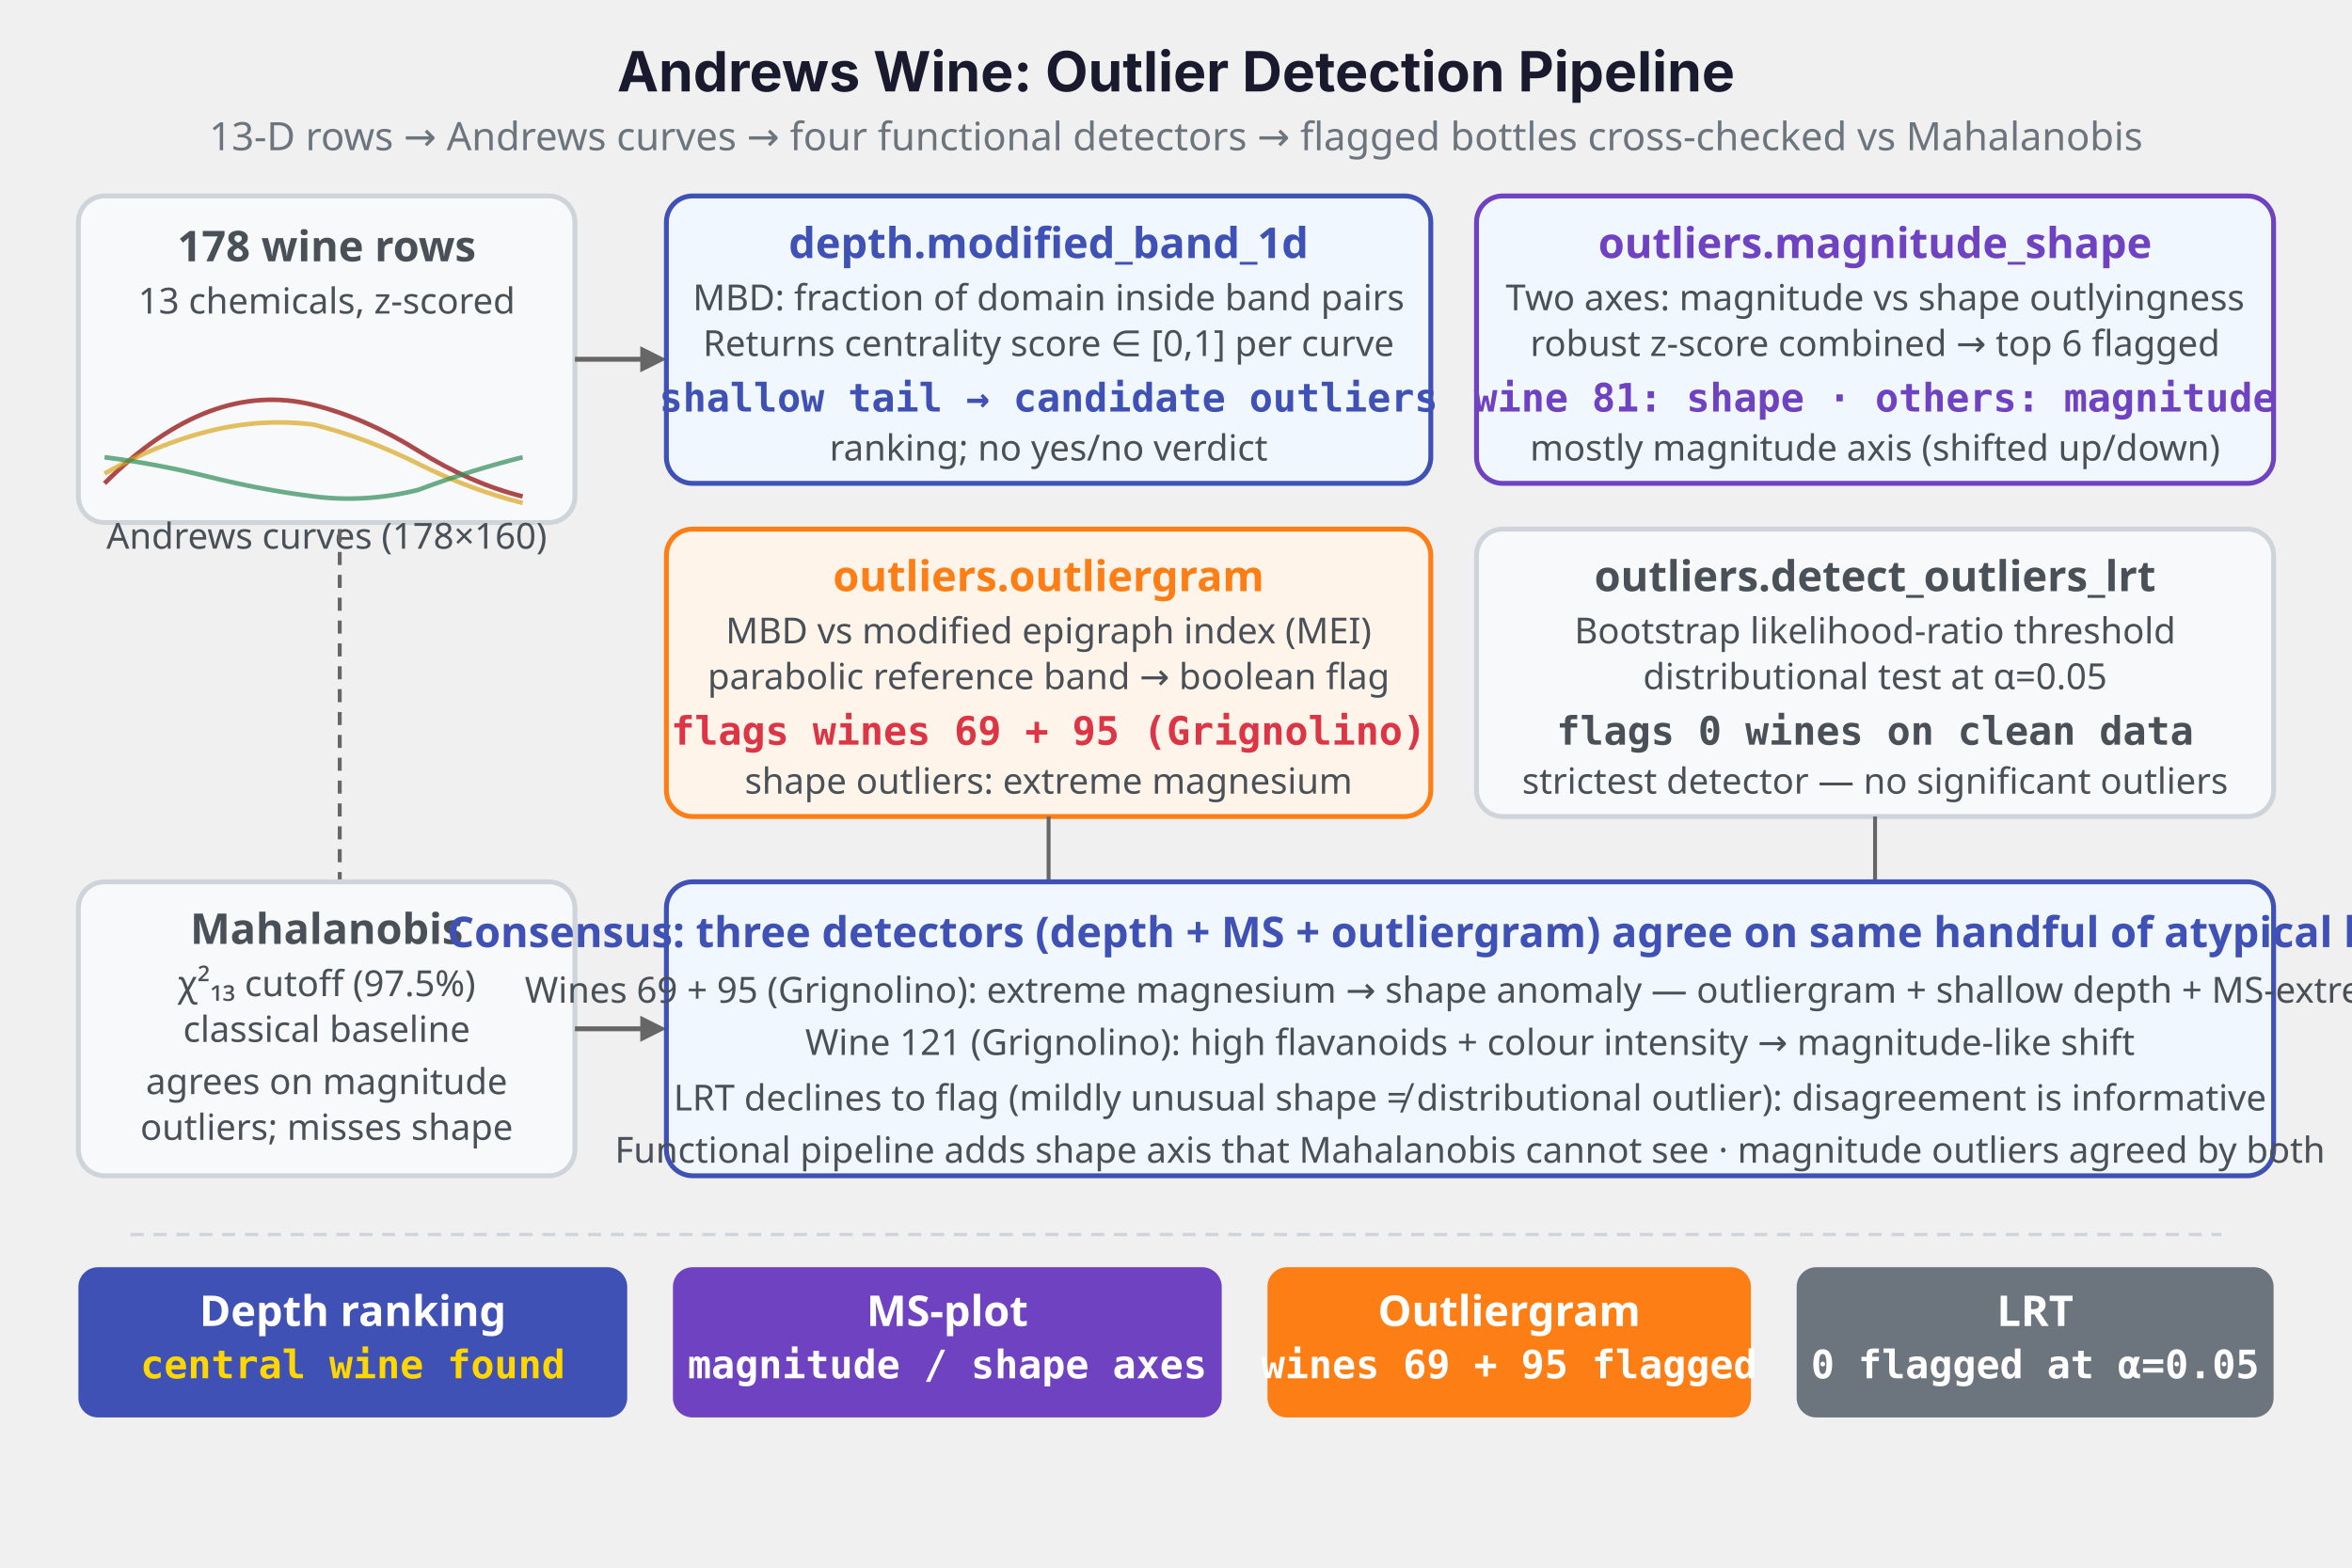
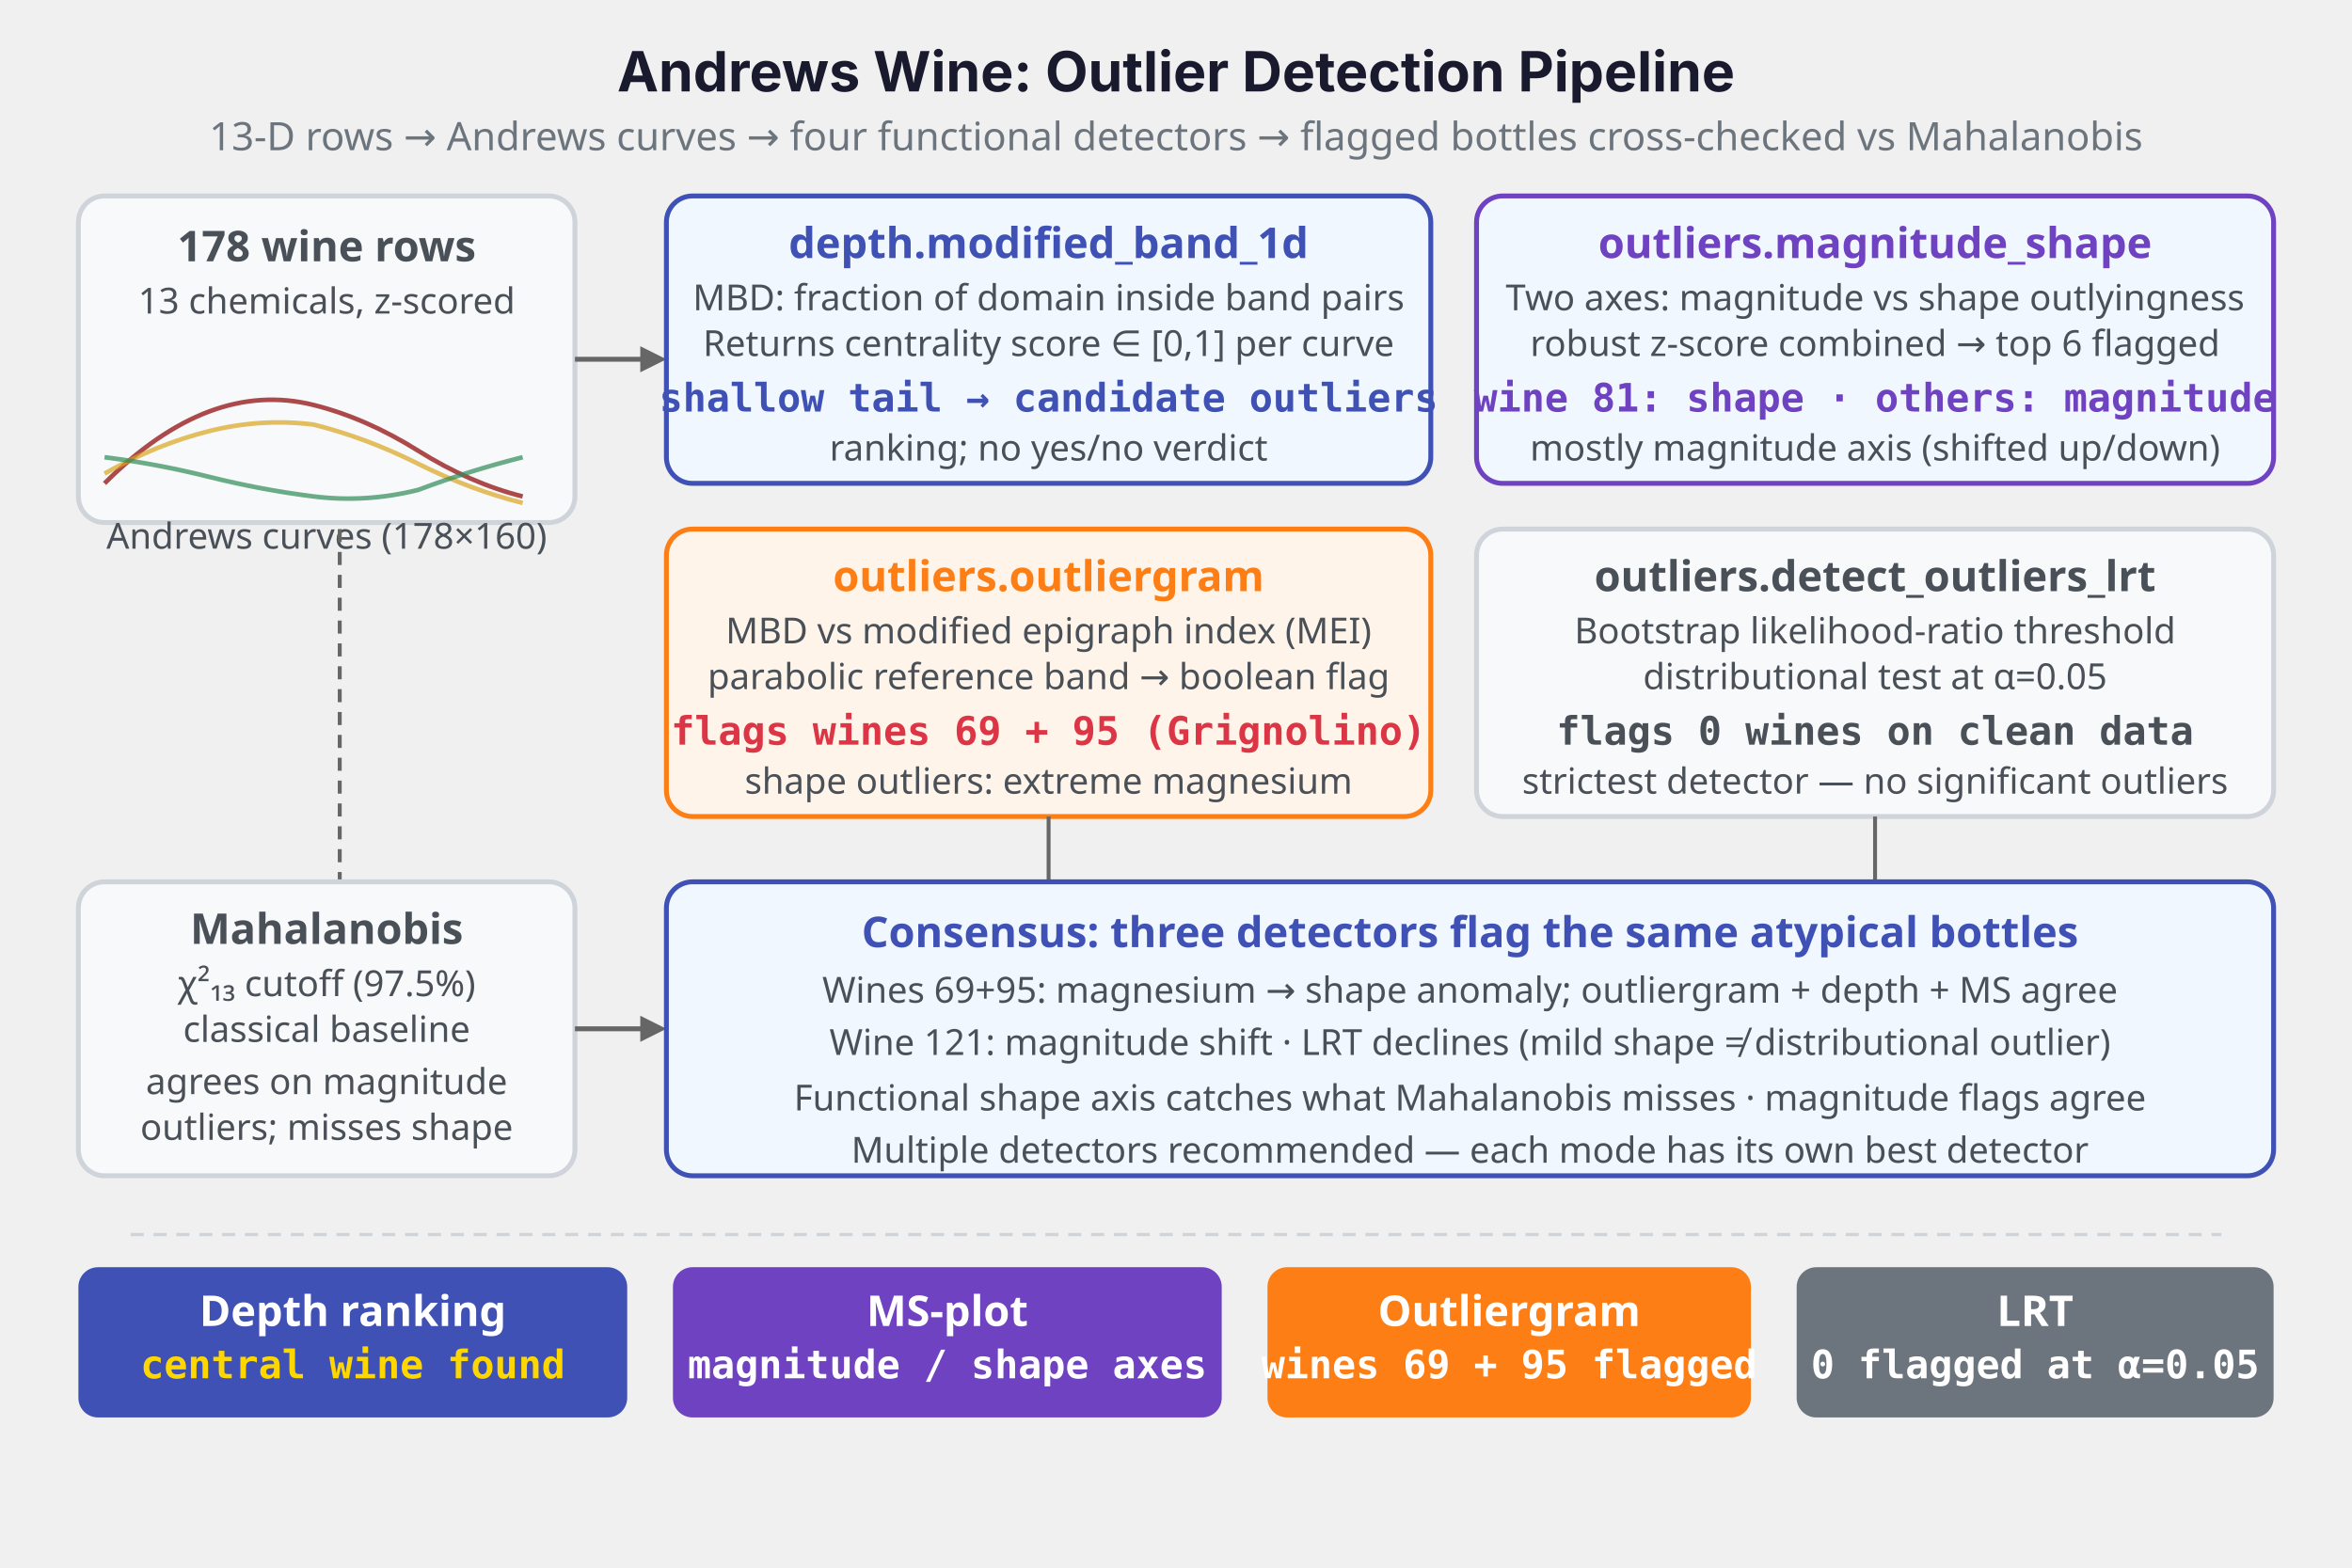
<svg xmlns="http://www.w3.org/2000/svg" viewBox="0 0 720 480" fill="none" role="img" aria-label="Andrews Wine: Outlier Detection — depth, magnitude-shape, outliergram, and likelihood-ratio test on wine Andrews curves">
  <style>
    .ttl{font:700 17px system-ui,-apple-system,sans-serif;fill:#1a1a2e}
    .sub{font:400 12px system-ui,sans-serif;fill:#6c757d}
    .lab{font:700 13px system-ui,sans-serif}
    .sm{font:400 11px system-ui,sans-serif;fill:#495057}
    .mono{font:600 12px ui-monospace,monospace}
  </style>
  <text class="ttl" x="360" y="28" text-anchor="middle">Andrews Wine: Outlier Detection Pipeline</text>
  <text class="sub" x="360" y="46" text-anchor="middle">13-D rows → Andrews curves → four functional detectors → flagged bottles cross-checked vs Mahalanobis</text>
  <rect x="24" y="60" width="152" height="100" rx="8" fill="#f8f9fa" stroke="#ced4da" stroke-width="1.5" />
  <text class="lab" x="100" y="80" text-anchor="middle" fill="#495057">178 wine rows</text>
  <text class="sm" x="100" y="96" text-anchor="middle">13 chemicals, z-scored</text>
  <path d="M32 148 Q48 132 64 126 Q80 120 96 124 Q112 128 128 138 Q144 148 160 152" stroke="#8B0000" stroke-width="1.4" fill="none" opacity="0.7" />
  <path d="M32 145 Q48 136 64 132 Q80 128 96 130 Q112 134 128 142 Q144 150 160 154" stroke="#DAA520" stroke-width="1.4" fill="none" opacity="0.7" />
  <path d="M32 140 Q48 142 64 146 Q80 150 96 152 Q112 154 128 150 Q144 144 160 140" stroke="#2E8B57" stroke-width="1.4" fill="none" opacity="0.7" />
  <text class="sm" x="100" y="168" text-anchor="middle">Andrews curves (178×160)</text>
  <line x1="176" y1="110" x2="200" y2="110" stroke="#666" stroke-width="1.5" />
  <polygon points="196,106 204,110 196,114" fill="#666" />
  <rect x="204" y="60" width="234" height="88" rx="8" fill="#f0f7ff" stroke="#3f51b5" stroke-width="1.5" />
  <text class="lab" x="321" y="79" text-anchor="middle" fill="#3f51b5">depth.modified_band_1d</text>
  <text class="sm" x="321" y="95" text-anchor="middle">MBD: fraction of domain inside band pairs</text>
  <text class="sm" x="321" y="109" text-anchor="middle">Returns centrality score ∈ [0,1] per curve</text>
  <text class="mono" x="321" y="126" text-anchor="middle" fill="#3f51b5">shallow tail → candidate outliers</text>
  <text class="sm" x="321" y="141" text-anchor="middle">ranking; no yes/no verdict</text>
  <rect x="452" y="60" width="244" height="88" rx="8" fill="#f0f7ff" stroke="#6f42c1" stroke-width="1.5" />
  <text class="lab" x="574" y="79" text-anchor="middle" fill="#6f42c1">outliers.magnitude_shape</text>
  <text class="sm" x="574" y="95" text-anchor="middle">Two axes: magnitude vs shape outlyingness</text>
  <text class="sm" x="574" y="109" text-anchor="middle">robust z-score combined → top 6 flagged</text>
  <text class="mono" x="574" y="126" text-anchor="middle" fill="#6f42c1">wine 81: shape · others: magnitude</text>
  <text class="sm" x="574" y="141" text-anchor="middle">mostly magnitude axis (shifted up/down)</text>
  <rect x="204" y="162" width="234" height="88" rx="8" fill="#fff4ea" stroke="#fd7e14" stroke-width="1.5" />
  <text class="lab" x="321" y="181" text-anchor="middle" fill="#fd7e14">outliers.outliergram</text>
  <text class="sm" x="321" y="197" text-anchor="middle">MBD vs modified epigraph index (MEI)</text>
  <text class="sm" x="321" y="211" text-anchor="middle">parabolic reference band → boolean flag</text>
  <text class="mono" x="321" y="228" text-anchor="middle" fill="#dc3545">flags wines 69 + 95 (Grignolino)</text>
  <text class="sm" x="321" y="243" text-anchor="middle">shape outliers: extreme magnesium</text>
  <rect x="452" y="162" width="244" height="88" rx="8" fill="#f8f9fa" stroke="#ced4da" stroke-width="1.5" />
  <text class="lab" x="574" y="181" text-anchor="middle" fill="#495057">outliers.detect_outliers_lrt</text>
  <text class="sm" x="574" y="197" text-anchor="middle">Bootstrap likelihood-ratio threshold</text>
  <text class="sm" x="574" y="211" text-anchor="middle">distributional test at α=0.05</text>
  <text class="mono" x="574" y="228" text-anchor="middle" fill="#495057">flags 0 wines on clean data</text>
  <text class="sm" x="574" y="243" text-anchor="middle">strictest detector — no significant outliers</text>
  <line x1="104" y1="162" x2="104" y2="270" stroke="#666" stroke-width="1.2" stroke-dasharray="4,3" />
  <rect x="24" y="270" width="152" height="90" rx="8" fill="#f8f9fa" stroke="#ced4da" stroke-width="1.5" />
  <text class="lab" x="100" y="289" text-anchor="middle" fill="#495057">Mahalanobis</text>
  <text class="sm" x="100" y="305" text-anchor="middle">χ²₁₃ cutoff (97.5%)</text>
  <text class="sm" x="100" y="319" text-anchor="middle">classical baseline</text>
  <text class="sm" x="100" y="335" text-anchor="middle">agrees on magnitude</text>
  <text class="sm" x="100" y="349" text-anchor="middle">outliers; misses shape</text>
  <line x1="176" y1="315" x2="200" y2="315" stroke="#666" stroke-width="1.5" />
  <polygon points="196,311 204,315 196,319" fill="#666" />
  <line x1="321" y1="250" x2="321" y2="270" stroke="#666" stroke-width="1.2" />
  <line x1="574" y1="250" x2="574" y2="270" stroke="#666" stroke-width="1.2" />
  <rect x="204" y="270" width="492" height="90" rx="8" fill="#f0f7ff" stroke="#3f51b5" stroke-width="1.5" />
-   <text class="lab" x="450" y="290" text-anchor="middle" fill="#3f51b5">Consensus: three detectors (depth + MS + outliergram) agree on same handful of atypical bottles</text>
-   <text class="sm" x="450" y="307" text-anchor="middle">Wines 69 + 95 (Grignolino): extreme magnesium → shape anomaly — outliergram + shallow depth + MS-extreme</text>
-   <text class="sm" x="450" y="323" text-anchor="middle">Wine 121 (Grignolino): high flavanoids + colour intensity → magnitude-like shift</text>
-   <text class="sm" x="450" y="340" text-anchor="middle">LRT declines to flag (mildly unusual shape ≠ distributional outlier): disagreement is informative</text>
-   <text class="sm" x="450" y="356" text-anchor="middle">Functional pipeline adds shape axis that Mahalanobis cannot see · magnitude outliers agreed by both</text>
+   <text class="lab" x="450" y="290" text-anchor="middle" fill="#3f51b5">Consensus: three detectors flag the same atypical bottles</text>
+   <text class="sm" x="450" y="307" text-anchor="middle">Wines 69+95: magnesium → shape anomaly; outliergram + depth + MS agree</text>
+   <text class="sm" x="450" y="323" text-anchor="middle">Wine 121: magnitude shift · LRT declines (mild shape ≠ distributional outlier)</text>
+   <text class="sm" x="450" y="340" text-anchor="middle">Functional shape axis catches what Mahalanobis misses · magnitude flags agree</text>
+   <text class="sm" x="450" y="356" text-anchor="middle">Multiple detectors recommended — each mode has its own best detector</text>
  <line x1="40" y1="378" x2="680" y2="378" stroke="#ced4da" stroke-width="1.0" stroke-dasharray="4,3" />
  <rect x="24" y="388" width="168" height="46" rx="6" fill="#3f51b5" stroke="none" />
  <text class="lab" x="108" y="406" text-anchor="middle" fill="white">Depth ranking</text>
  <text class="mono" x="108" y="422" text-anchor="middle" fill="#FFD700">central wine found</text>
  <rect x="206" y="388" width="168" height="46" rx="6" fill="#6f42c1" stroke="none" />
  <text class="lab" x="290" y="406" text-anchor="middle" fill="white">MS-plot</text>
  <text class="mono" x="290" y="422" text-anchor="middle" fill="white">magnitude / shape axes</text>
  <rect x="388" y="388" width="148" height="46" rx="6" fill="#fd7e14" stroke="none" />
  <text class="lab" x="462" y="406" text-anchor="middle" fill="white">Outliergram</text>
  <text class="mono" x="462" y="422" text-anchor="middle" fill="white">wines 69 + 95 flagged</text>
  <rect x="550" y="388" width="146" height="46" rx="6" fill="#6c757d" stroke="none" />
  <text class="lab" x="623" y="406" text-anchor="middle" fill="white">LRT</text>
  <text class="mono" x="623" y="422" text-anchor="middle" fill="white">0 flagged at α=0.05</text>
</svg>
